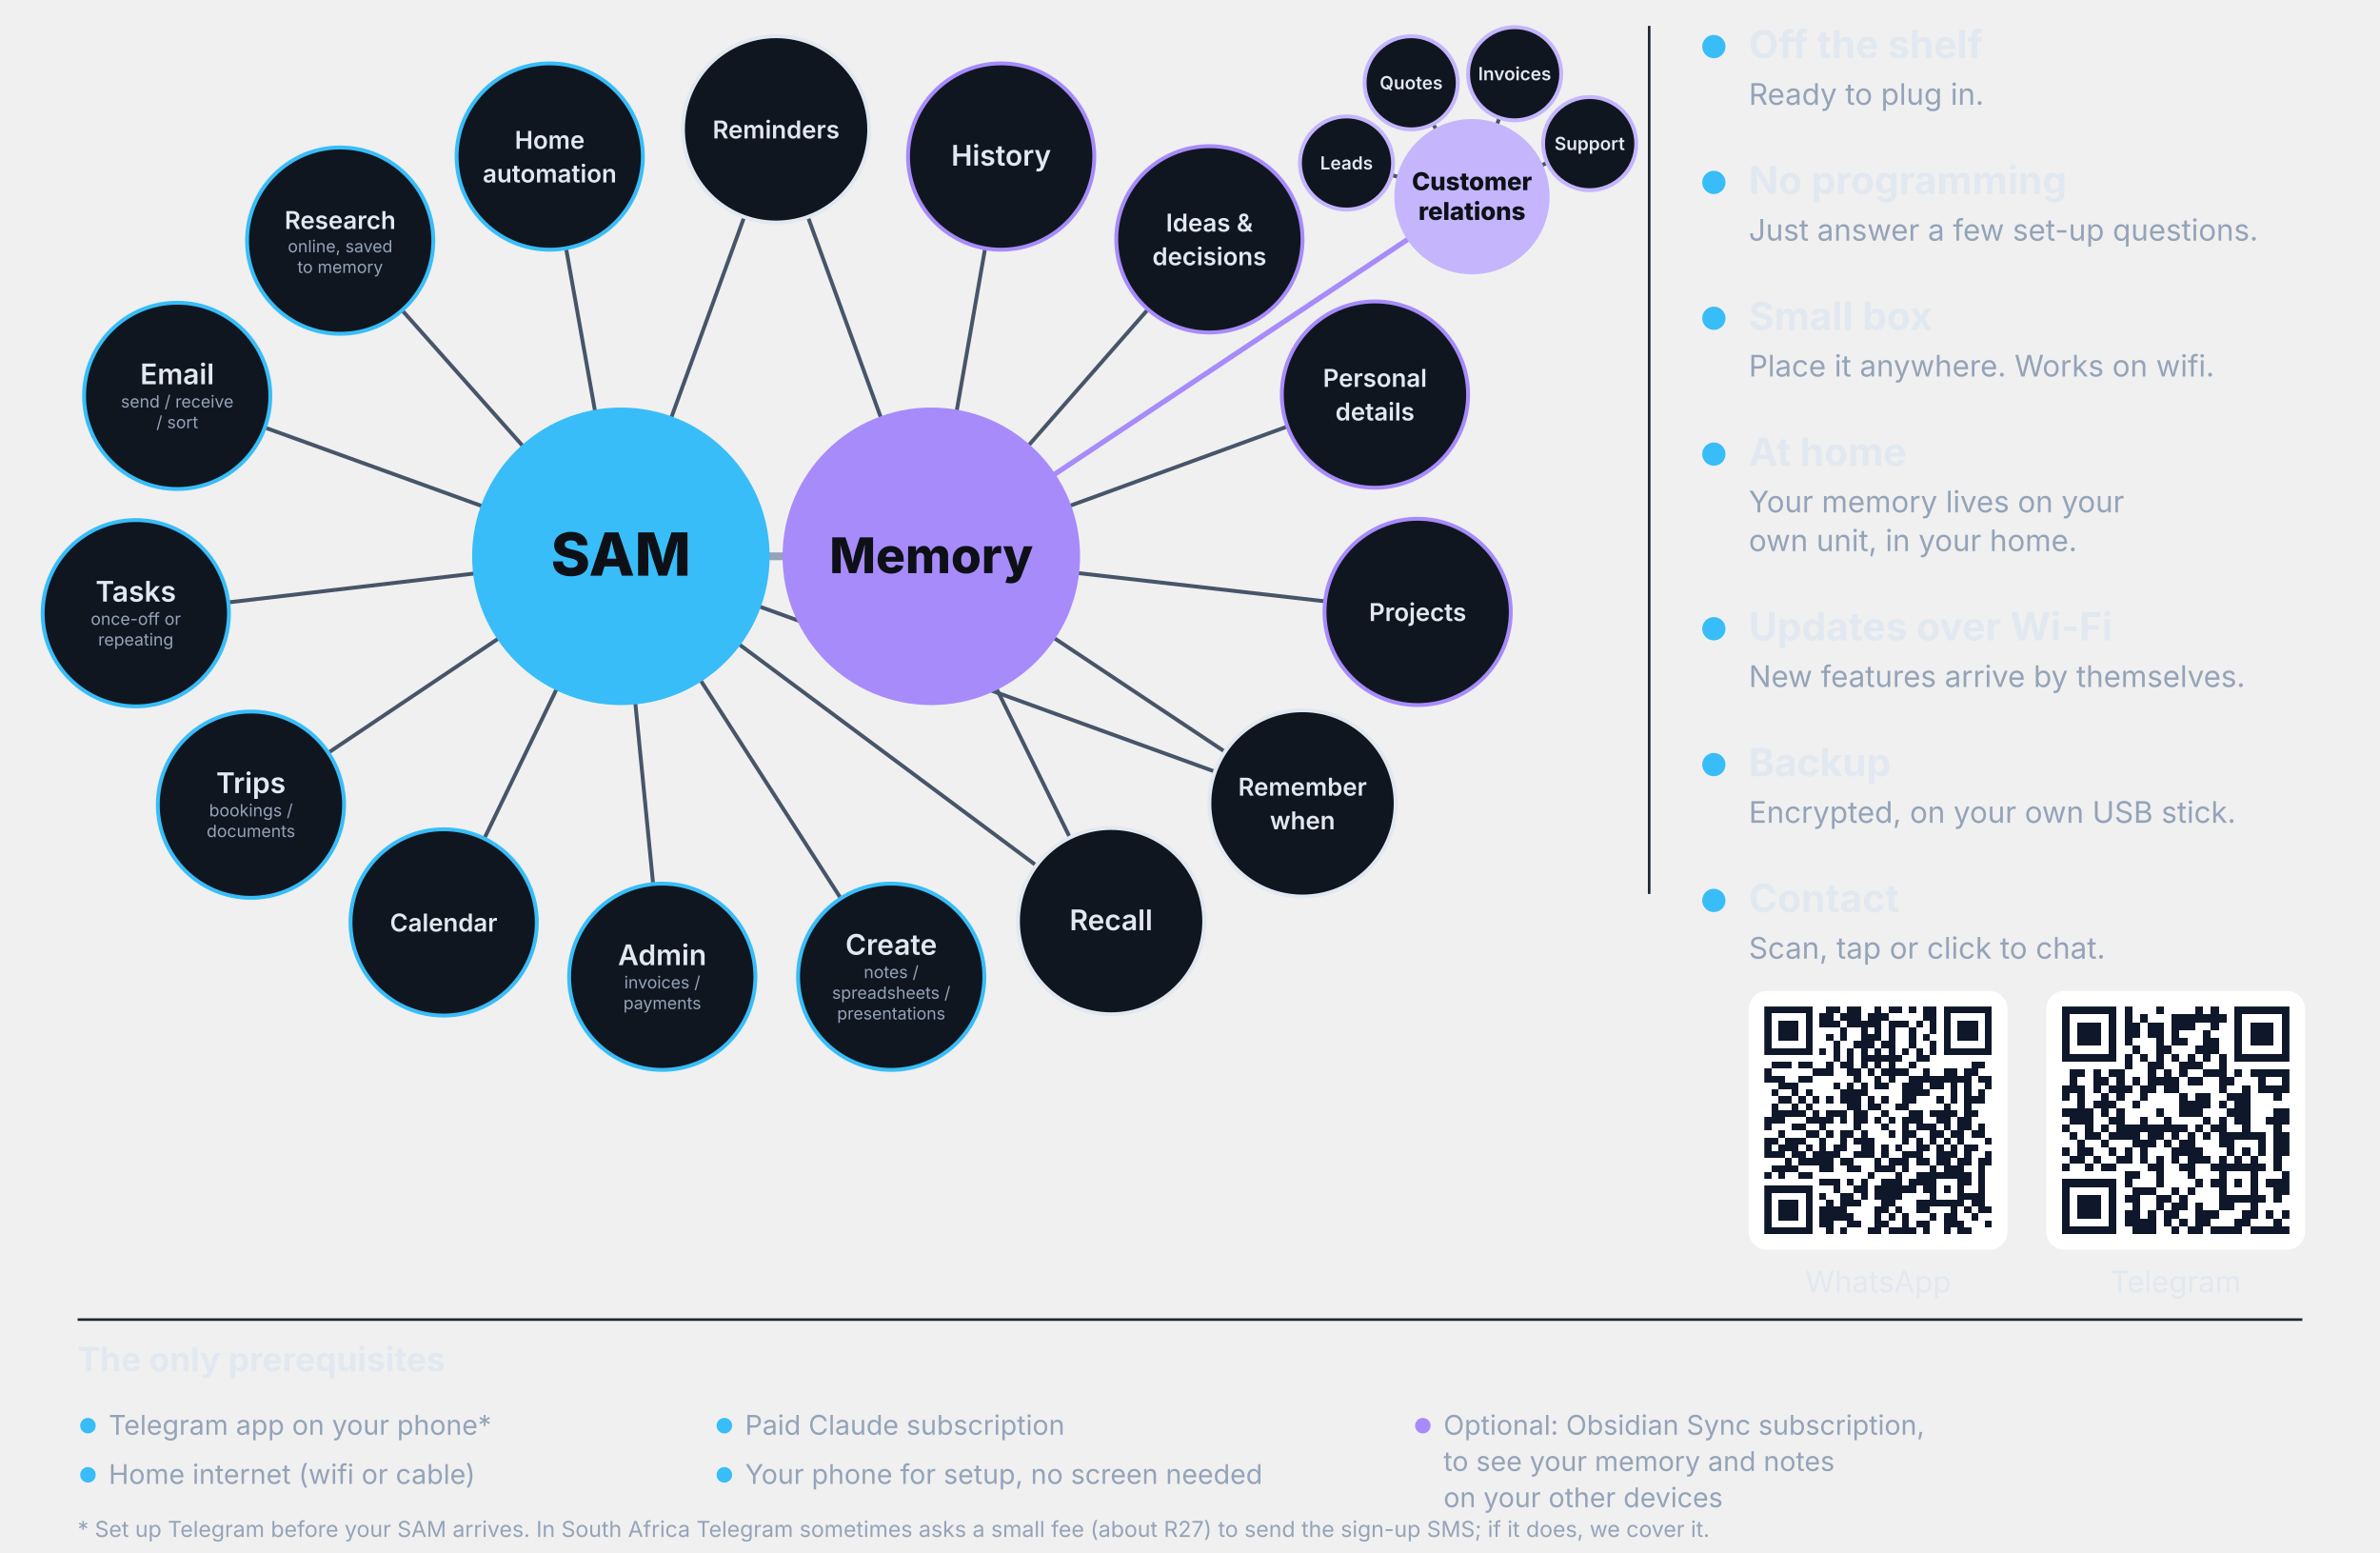
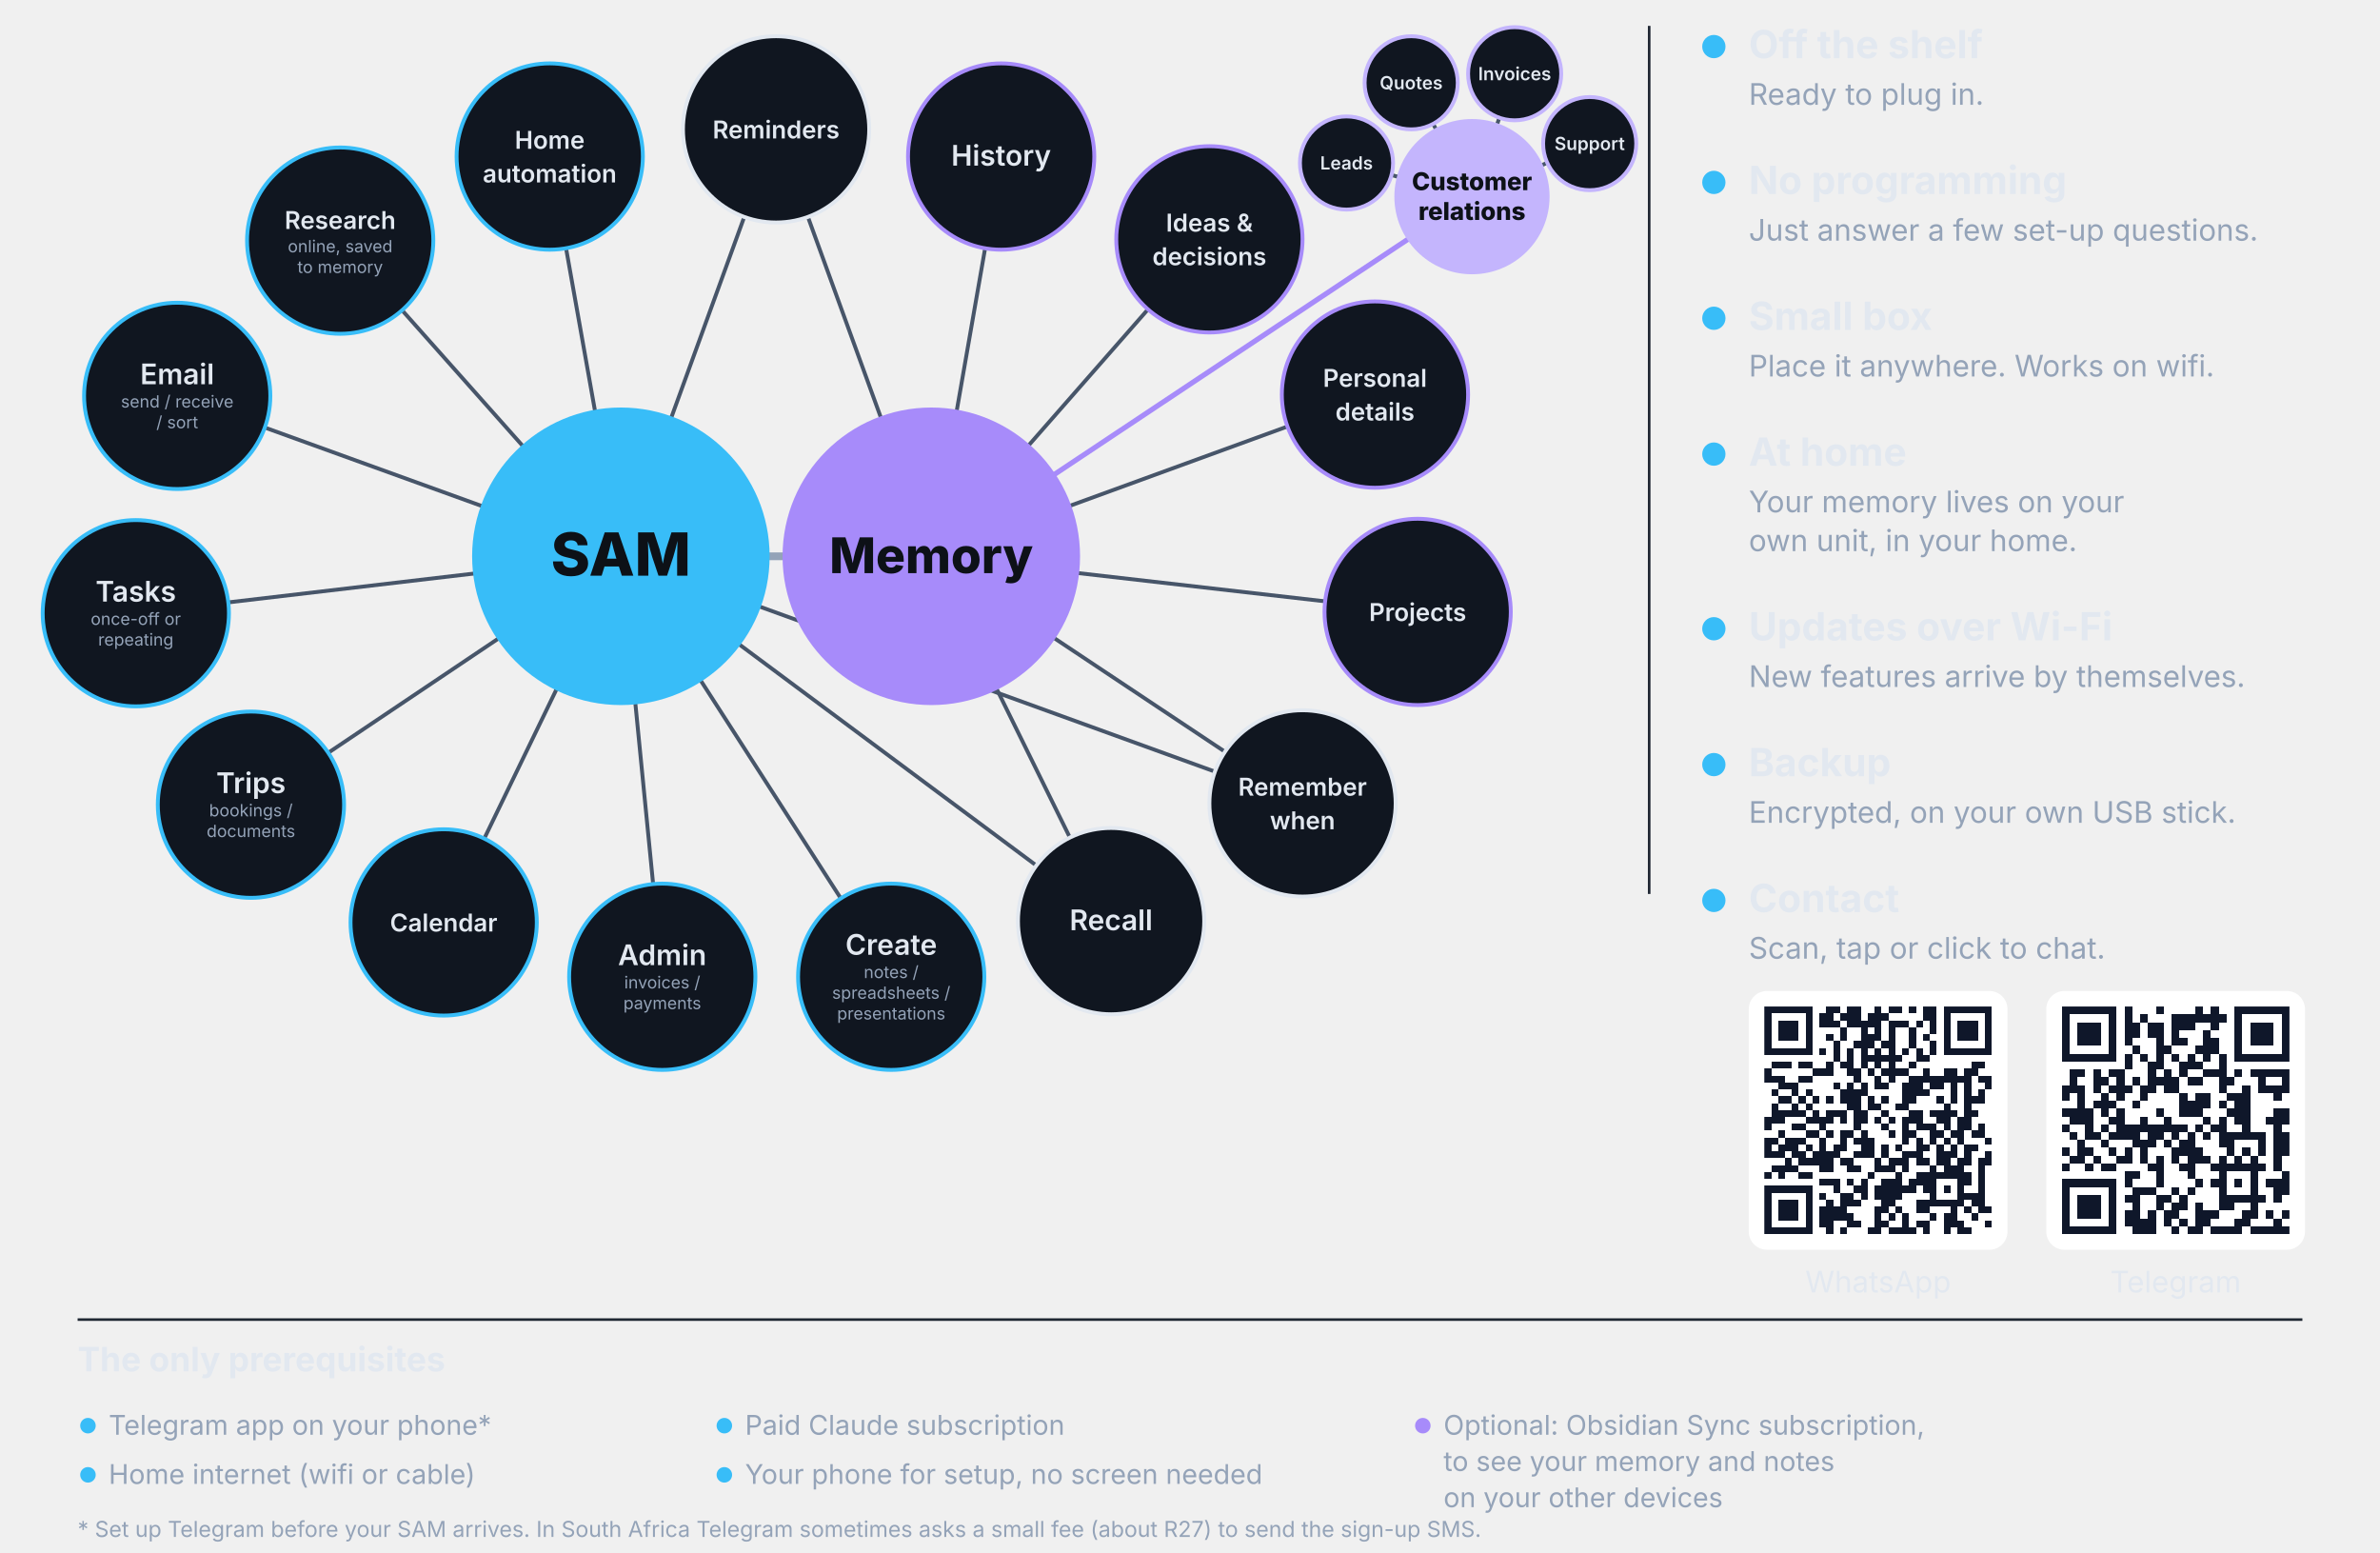
<svg xmlns="http://www.w3.org/2000/svg" viewBox="0 170 1840 1200" font-family="system-ui,-apple-system,'Segoe UI',sans-serif">
  <g stroke="#475569" stroke-width="3" fill="none">
    <line x1="480" y1="600" x2="720" y2="600" stroke="#94a3b8" stroke-width="6" />
    <line x1="600" y1="270" x2="480" y2="600" />
    <line x1="600" y1="270" x2="720" y2="600" />
    <line x1="774" y1="291" x2="720" y2="600" />
    <line x1="935" y1="355" x2="720" y2="600" />
    <line x1="1063" y1="475" x2="720" y2="600" />
    <line x1="1096" y1="643" x2="720" y2="600" />
    <line x1="1007" y1="791" x2="480" y2="600" />
    <line x1="1007" y1="791" x2="720" y2="600" />
    <line x1="859" y1="882" x2="480" y2="600" />
    <line x1="859" y1="882" x2="720" y2="600" />
    <line x1="689" y1="925" x2="480" y2="600" />
    <line x1="512" y1="925" x2="480" y2="600" />
    <line x1="343" y1="883" x2="480" y2="600" />
    <line x1="194" y1="792" x2="480" y2="600" />
    <line x1="105" y1="644" x2="480" y2="600" />
    <line x1="137" y1="476" x2="480" y2="600" />
    <line x1="263" y1="356" x2="480" y2="600" />
    <line x1="425" y1="291" x2="480" y2="600" />
    <line x1="1138" y1="322" x2="720" y2="600" stroke="#a78bfa" stroke-width="4" />
    <line x1="1041" y1="296" x2="1138" y2="322" />
    <line x1="1091" y1="234" x2="1138" y2="322" />
    <line x1="1171" y1="227" x2="1138" y2="322" />
    <line x1="1229" y1="281" x2="1138" y2="322" />
  </g>
  <g text-anchor="middle" font-weight="600">
    <circle cx="480" cy="600" r="115" fill="#38bdf8" />
    <text x="480" y="615" font-size="46" fill="#0d1117" font-weight="800">SAM</text>
    <circle cx="720" cy="600" r="115" fill="#a78bfa" />
    <text x="720" y="613" font-size="38" fill="#0d1117" font-weight="800">Memory</text>
    <circle cx="1138" cy="322" r="60" fill="#c4b5fd" />
    <text x="1138" y="317" font-size="19" fill="#0d1117" font-weight="800">Customer</text>
    <text x="1138" y="340" font-size="19" fill="#0d1117" font-weight="800">relations</text>
    <g fill="rgb(16,22,32)" stroke-width="3" stroke="#c4b5fd">
      <circle cx="1041" cy="296" r="36" />
      <circle cx="1091" cy="234" r="36" />
      <circle cx="1171" cy="227" r="36" />
      <circle cx="1229" cy="281" r="36" />
    </g>
    <g font-size="14" fill="#e2e8f0">
      <text x="1041" y="301">Leads</text>
      <text x="1091" y="239">Quotes</text>
      <text x="1171" y="232">Invoices</text>
      <text x="1229" y="286">Support</text>
    </g>
    <g fill="rgb(16,22,32)" stroke-width="3">
      <circle cx="600" cy="270" r="72" stroke="#e2e8f0" />
      <circle cx="774" cy="291" r="72" stroke="#a78bfa" />
      <circle cx="935" cy="355" r="72" stroke="#a78bfa" />
      <circle cx="1063" cy="475" r="72" stroke="#a78bfa" />
      <circle cx="1096" cy="643" r="72" stroke="#a78bfa" />
      <circle cx="1007" cy="791" r="72" stroke="#e2e8f0" />
      <circle cx="859" cy="882" r="72" stroke="#e2e8f0" />
      <circle cx="689" cy="925" r="72" stroke="#38bdf8" />
      <circle cx="512" cy="925" r="72" stroke="#38bdf8" />
      <circle cx="343" cy="883" r="72" stroke="#38bdf8" />
      <circle cx="194" cy="792" r="72" stroke="#38bdf8" />
      <circle cx="105" cy="644" r="72" stroke="#38bdf8" />
      <circle cx="137" cy="476" r="72" stroke="#38bdf8" />
      <circle cx="263" cy="356" r="72" stroke="#38bdf8" />
      <circle cx="425" cy="291" r="72" stroke="#38bdf8" />
    </g>
    <g font-size="22" fill="#e2e8f0">
      <text x="600" y="277" font-size="19">Reminders</text>
      <text x="774" y="298">History</text>
      <text x="935" y="349" font-size="19">Ideas &amp;</text>
      <text x="935" y="375" font-size="19">decisions</text>
      <text x="1063" y="469" font-size="19">Personal</text>
      <text x="1063" y="495" font-size="19">details</text>
      <text x="1096" y="650" font-size="19">Projects</text>
      <text x="1007" y="785" font-size="19">Remember</text>
      <text x="1007" y="811" font-size="19">when</text>
      <text x="859" y="889">Recall</text>
      <text x="689" y="908">Create</text>
      <text x="689" y="926" font-size="13" font-weight="400" fill="#94a3b8">notes /</text>
      <text x="689" y="942" font-size="13" font-weight="400" fill="#94a3b8">spreadsheets /</text>
      <text x="689" y="958" font-size="13" font-weight="400" fill="#94a3b8">presentations</text>
      <text x="512" y="916">Admin</text>
      <text x="512" y="934" font-size="13" font-weight="400" fill="#94a3b8">invoices /</text>
      <text x="512" y="950" font-size="13" font-weight="400" fill="#94a3b8">payments</text>
      <text x="343" y="890" font-size="19">Calendar</text>
      <text x="194" y="783">Trips</text>
      <text x="194" y="801" font-size="13" font-weight="400" fill="#94a3b8">bookings /</text>
      <text x="194" y="817" font-size="13" font-weight="400" fill="#94a3b8">documents</text>
      <text x="105" y="635">Tasks</text>
      <text x="105" y="653" font-size="13" font-weight="400" fill="#94a3b8">once-off or</text>
      <text x="105" y="669" font-size="13" font-weight="400" fill="#94a3b8">repeating</text>
      <text x="137" y="467">Email</text>
      <text x="137" y="485" font-size="13" font-weight="400" fill="#94a3b8">send / receive</text>
      <text x="137" y="501" font-size="13" font-weight="400" fill="#94a3b8">/ sort</text>
      <text x="263" y="347" font-size="19">Research</text>
      <text x="263" y="365" font-size="13" font-weight="400" fill="#94a3b8">online, saved</text>
      <text x="263" y="381" font-size="13" font-weight="400" fill="#94a3b8">to memory</text>
      <text x="425" y="285" font-size="19">Home</text>
      <text x="425" y="311" font-size="19">automation</text>
    </g>
  </g>
  <g transform="translate(60,0)">
    <line x1="1215" y1="190" x2="1215" y2="861" stroke="#1f2733" stroke-width="2" />
    <g font-family="system-ui,-apple-system,'Segoe UI',sans-serif">
      <circle cx="1265" cy="206" r="9" fill="#38bdf8" />
      <text x="1292" y="215" font-size="30" font-weight="700" fill="#e2e8f0">Off the shelf</text>
      <text x="1292" y="251" font-size="23" fill="#94a3b8">Ready to plug in.</text>
      <circle cx="1265" cy="311" r="9" fill="#38bdf8" />
      <text x="1292" y="320" font-size="30" font-weight="700" fill="#e2e8f0">No programming</text>
      <text x="1292" y="356" font-size="23" fill="#94a3b8">Just answer a few set-up questions.</text>
      <circle cx="1265" cy="416" r="9" fill="#38bdf8" />
      <text x="1292" y="425" font-size="30" font-weight="700" fill="#e2e8f0">Small box</text>
      <text x="1292" y="461" font-size="23" fill="#94a3b8">Place it anywhere. Works on wifi.</text>
      <circle cx="1265" cy="521" r="9" fill="#38bdf8" />
      <text x="1292" y="530" font-size="30" font-weight="700" fill="#e2e8f0">At home</text>
      <text x="1292" y="566" font-size="23" fill="#94a3b8">Your memory lives on your</text>
      <text x="1292" y="596" font-size="23" fill="#94a3b8">own unit, in your home.</text>
      <circle cx="1265" cy="656" r="9" fill="#38bdf8" />
      <text x="1292" y="665" font-size="30" font-weight="700" fill="#e2e8f0">Updates over Wi-Fi</text>
      <text x="1292" y="701" font-size="23" fill="#94a3b8">New features arrive by themselves.</text>
      <circle cx="1265" cy="761" r="9" fill="#38bdf8" />
      <text x="1292" y="770" font-size="30" font-weight="700" fill="#e2e8f0">Backup</text>
      <text x="1292" y="806" font-size="23" fill="#94a3b8">Encrypted, on your own USB stick.</text>
      <circle cx="1265" cy="866" r="9" fill="#38bdf8" />
      <text x="1292" y="875" font-size="30" font-weight="700" fill="#e2e8f0">Contact</text>
      <text x="1292" y="911" font-size="23" fill="#94a3b8">Scan, tap or click to chat.</text>
      <rect x="1292" y="936" width="200" height="200" rx="14" fill="#ffffff" />
      <svg x="1304" y="948" width="176" height="176" viewBox="0 0 33 33" shape-rendering="crispEdges">
        <path class="qrline" stroke="#0f172a" d="M0 0.5h7m2 0h2m1 0h2m2 0h1m1 0h2m1 0h1m1 0h2m1 0h7m-33 1h1m5 0h1m1 0h2m1 0h3m1 0h3m5 0h2m1 0h1m5 0h1m-33 1h1m1 0h3m1 0h1m1 0h3m1 0h5m1 0h3m1 0h1m1 0h1m1 0h1m1 0h3m1 0h1m-33 1h1m1 0h3m1 0h1m4 0h1m2 0h1m1 0h1m1 0h1m2 0h1m2 0h1m1 0h1m1 0h3m1 0h1m-33 1h1m1 0h3m1 0h1m2 0h1m1 0h1m2 0h3m1 0h1m2 0h1m1 0h1m2 0h1m1 0h3m1 0h1m-33 1h1m5 0h1m3 0h1m2 0h3m1 0h2m2 0h1m2 0h1m1 0h1m5 0h1m-33 1h7m1 0h1m1 0h1m1 0h1m1 0h1m1 0h1m1 0h1m1 0h1m1 0h1m1 0h1m1 0h7m-23 1h1m1 0h1m1 0h6m2 0h2m-23 1h3m1 0h2m2 0h1m1 0h2m1 0h1m1 0h1m1 0h1m2 0h1m8 0h2m-32 1h1m6 0h3m2 0h2m1 0h1m1 0h4m2 0h1m2 0h2m1 0h2m-31 1h3m2 0h2m6 0h1m2 0h1m1 0h1m2 0h9m1 0h2m-31 1h3m5 0h1m1 0h1m1 0h1m1 0h2m2 0h3m1 0h2m1 0h1m1 0h1m2 0h1m-32 1h1m2 0h1m1 0h1m4 0h4m5 0h4m3 0h1m1 0h1m1 0h1m-30 1h2m1 0h1m1 0h1m1 0h1m1 0h3m1 0h1m1 0h1m2 0h2m3 0h1m1 0h1m1 0h3m-31 1h1m2 0h1m1 0h1m5 0h2m1 0h2m2 0h2m5 0h1m2 0h1m-29 1h5m1 0h1m1 0h3m1 0h2m2 0h1m3 0h2m1 0h4m1 0h2m-31 1h3m3 0h4m1 0h1m1 0h2m1 0h1m1 0h1m1 0h3m2 0h2m1 0h2m-30 1h1m3 0h2m2 0h1m4 0h1m3 0h1m2 0h1m1 0h3m1 0h1m1 0h2m1 0h1m-30 1h1m3 0h2m1 0h1m1 0h2m1 0h1m3 0h1m1 0h2m2 0h2m1 0h2m1 0h2m-32 1h2m1 0h3m2 0h1m2 0h1m1 0h3m4 0h1m1 0h1m1 0h1m1 0h1m1 0h1m3 0h1m-33 1h1m1 0h3m1 0h1m1 0h1m1 0h2m2 0h2m1 0h1m1 0h1m2 0h2m1 0h1m1 0h1m1 0h2m-31 1h3m1 0h2m1 0h4m2 0h3m1 0h1m2 0h3m2 0h3m1 0h1m2 0h1m-30 1h1m1 0h5m1 0h2m3 0h1m1 0h3m1 0h2m1 0h2m1 0h2m1 0h2m-32 1h4m3 0h2m2 0h2m2 0h3m1 0h1m3 0h1m1 0h3m2 0h1m-32 1h1m1 0h1m2 0h2m8 0h1m3 0h1m2 0h8m1 0h1m-24 1h3m1 0h1m1 0h1m2 0h3m1 0h4m3 0h2m1 0h1m-32 1h7m3 0h1m2 0h2m1 0h6m1 0h2m1 0h1m1 0h1m2 0h1m-32 1h1m5 0h1m1 0h1m2 0h2m1 0h1m1 0h4m4 0h1m3 0h4m-32 1h1m1 0h3m1 0h1m2 0h1m1 0h3m3 0h2m3 0h7m1 0h2m-32 1h1m1 0h3m1 0h1m1 0h4m4 0h2m1 0h1m2 0h2m3 0h1m1 0h1m1 0h2m-33 1h1m1 0h3m1 0h1m1 0h5m3 0h1m1 0h1m1 0h1m3 0h1m1 0h2m2 0h1m-31 1h1m5 0h1m1 0h2m2 0h2m2 0h2m2 0h1m1 0h2m2 0h3m3 0h1m-33 1h7m2 0h1m1 0h1m3 0h2m1 0h4m1 0h1m2 0h1m1 0h2" />
      </svg>
      <rect x="1522" y="936" width="200" height="200" rx="14" fill="#ffffff" />
      <svg x="1534" y="948" width="176" height="176" viewBox="0 0 29 29" shape-rendering="crispEdges">
        <path class="qrline" stroke="#0f172a" d="M0 0.5h7m1 0h1m3 0h1m4 0h1m1 0h1m2 0h7m-29 1h1m5 0h1m1 0h1m1 0h1m3 0h7m1 0h1m5 0h1m-29 1h1m1 0h3m1 0h1m1 0h2m1 0h2m1 0h3m2 0h1m2 0h1m1 0h3m1 0h1m-29 1h1m1 0h3m1 0h1m1 0h2m1 0h2m1 0h1m3 0h1m3 0h1m1 0h3m1 0h1m-29 1h1m1 0h3m1 0h1m1 0h1m3 0h1m1 0h2m2 0h2m2 0h1m1 0h3m1 0h1m-29 1h1m5 0h1m2 0h1m2 0h2m3 0h3m2 0h1m5 0h1m-29 1h7m1 0h1m1 0h1m1 0h1m1 0h1m1 0h1m1 0h1m1 0h1m1 0h7m-21 1h1m2 0h2m2 0h3m2 0h1m-20 1h2m1 0h1m1 0h2m3 0h1m1 0h1m1 0h1m2 0h3m1 0h1m1 0h5m-28 1h1m2 0h2m1 0h1m1 0h1m1 0h4m1 0h2m2 0h2m3 0h1m2 0h1m-29 1h3m1 0h1m1 0h3m1 0h2m1 0h2m5 0h1m2 0h1m1 0h4m-29 1h1m1 0h1m2 0h1m1 0h1m2 0h1m4 0h1m1 0h2m2 0h3m3 0h1m-26 1h1m1 0h3m2 0h1m5 0h4m1 0h1m1 0h2m-24 1h4m1 0h1m1 0h1m4 0h1m2 0h3m3 0h3m3 0h2m-28 1h3m2 0h2m2 0h1m2 0h1m4 0h1m1 0h1m1 0h2m2 0h3m-29 1h1m2 0h1m1 0h1m1 0h9m1 0h1m1 0h2m2 0h1m3 0h1m-27 1h1m1 0h2m1 0h4m1 0h2m1 0h1m1 0h1m1 0h1m1 0h6m1 0h2m-27 1h1m2 0h1m3 0h3m1 0h1m1 0h2m3 0h2m3 0h1m1 0h2m-29 1h1m1 0h2m2 0h1m1 0h1m1 0h1m3 0h4m3 0h1m1 0h1m1 0h1m1 0h2m-28 1h2m1 0h1m2 0h2m1 0h1m1 0h1m1 0h1m1 0h3m1 0h1m1 0h1m1 0h1m2 0h1m-28 1h1m2 0h1m1 0h2m4 0h2m2 0h2m2 0h7m1 0h1m-20 1h2m2 0h1m3 0h1m3 0h1m3 0h1m3 0h1m-29 1h7m1 0h1m3 0h1m4 0h1m1 0h2m1 0h1m1 0h1m1 0h3m-29 1h1m5 0h1m2 0h3m2 0h1m1 0h1m3 0h1m3 0h1m2 0h2m-29 1h1m1 0h3m1 0h1m1 0h2m2 0h2m1 0h1m4 0h6m1 0h1m-28 1h1m1 0h3m1 0h1m2 0h1m2 0h1m1 0h2m1 0h1m2 0h2m2 0h1m-25 1h1m1 0h3m1 0h1m1 0h2m1 0h1m1 0h2m2 0h3m3 0h2m1 0h1m1 0h1m-29 1h1m5 0h1m1 0h4m1 0h1m1 0h1m1 0h2m3 0h2m3 0h1m-28 1h7m2 0h3m2 0h1m1 0h2m1 0h4m1 0h5" />
      </svg>
      <text x="1392" y="1169" font-size="23" fill="#e2e8f0" text-anchor="middle">WhatsApp</text>
      <text x="1622" y="1169" font-size="23" fill="#e2e8f0" text-anchor="middle">Telegram</text>
    </g>
  </g>
  <g transform="translate(0,390)">
    <g font-family="system-ui,-apple-system,'Segoe UI',sans-serif">
      <line x1="60" y1="800" x2="1780" y2="800" stroke="#1f2733" stroke-width="2" />
      <text x="60" y="840" font-size="26" font-weight="700" fill="#e2e8f0">The only prerequisites</text>
      <g font-size="21" fill="#94a3b8">
        <circle cx="68" cy="882" r="6" fill="#38bdf8" />
        <text x="84" y="889">Telegram app on your phone*</text>
        <circle cx="68" cy="920" r="6" fill="#38bdf8" />
        <text x="84" y="927">Home internet (wifi or cable)</text>
        <circle cx="560" cy="882" r="6" fill="#38bdf8" />
        <text x="576" y="889">Paid Claude subscription</text>
        <circle cx="560" cy="920" r="6" fill="#38bdf8" />
        <text x="576" y="927">Your phone for setup, no screen needed</text>
        <circle cx="1100" cy="882" r="6" fill="#a78bfa" />
        <text x="1116" y="889">Optional: Obsidian Sync subscription,</text>
        <text x="1116" y="917">to see your memory and notes</text>
        <text x="1116" y="945">on your other devices</text>
-         <text x="60" y="968" font-size="17">* Set up Telegram before your SAM arrives. In South Africa Telegram sometimes asks a small fee (about R27) to send the sign-up SMS; if it does, we cover it.</text>
+         <text x="60" y="968" font-size="17">* Set up Telegram before your SAM arrives. In South Africa Telegram sometimes asks a small fee (about R27) to send the sign-up SMS.</text>
      </g>
    </g>
  </g>
</svg>
